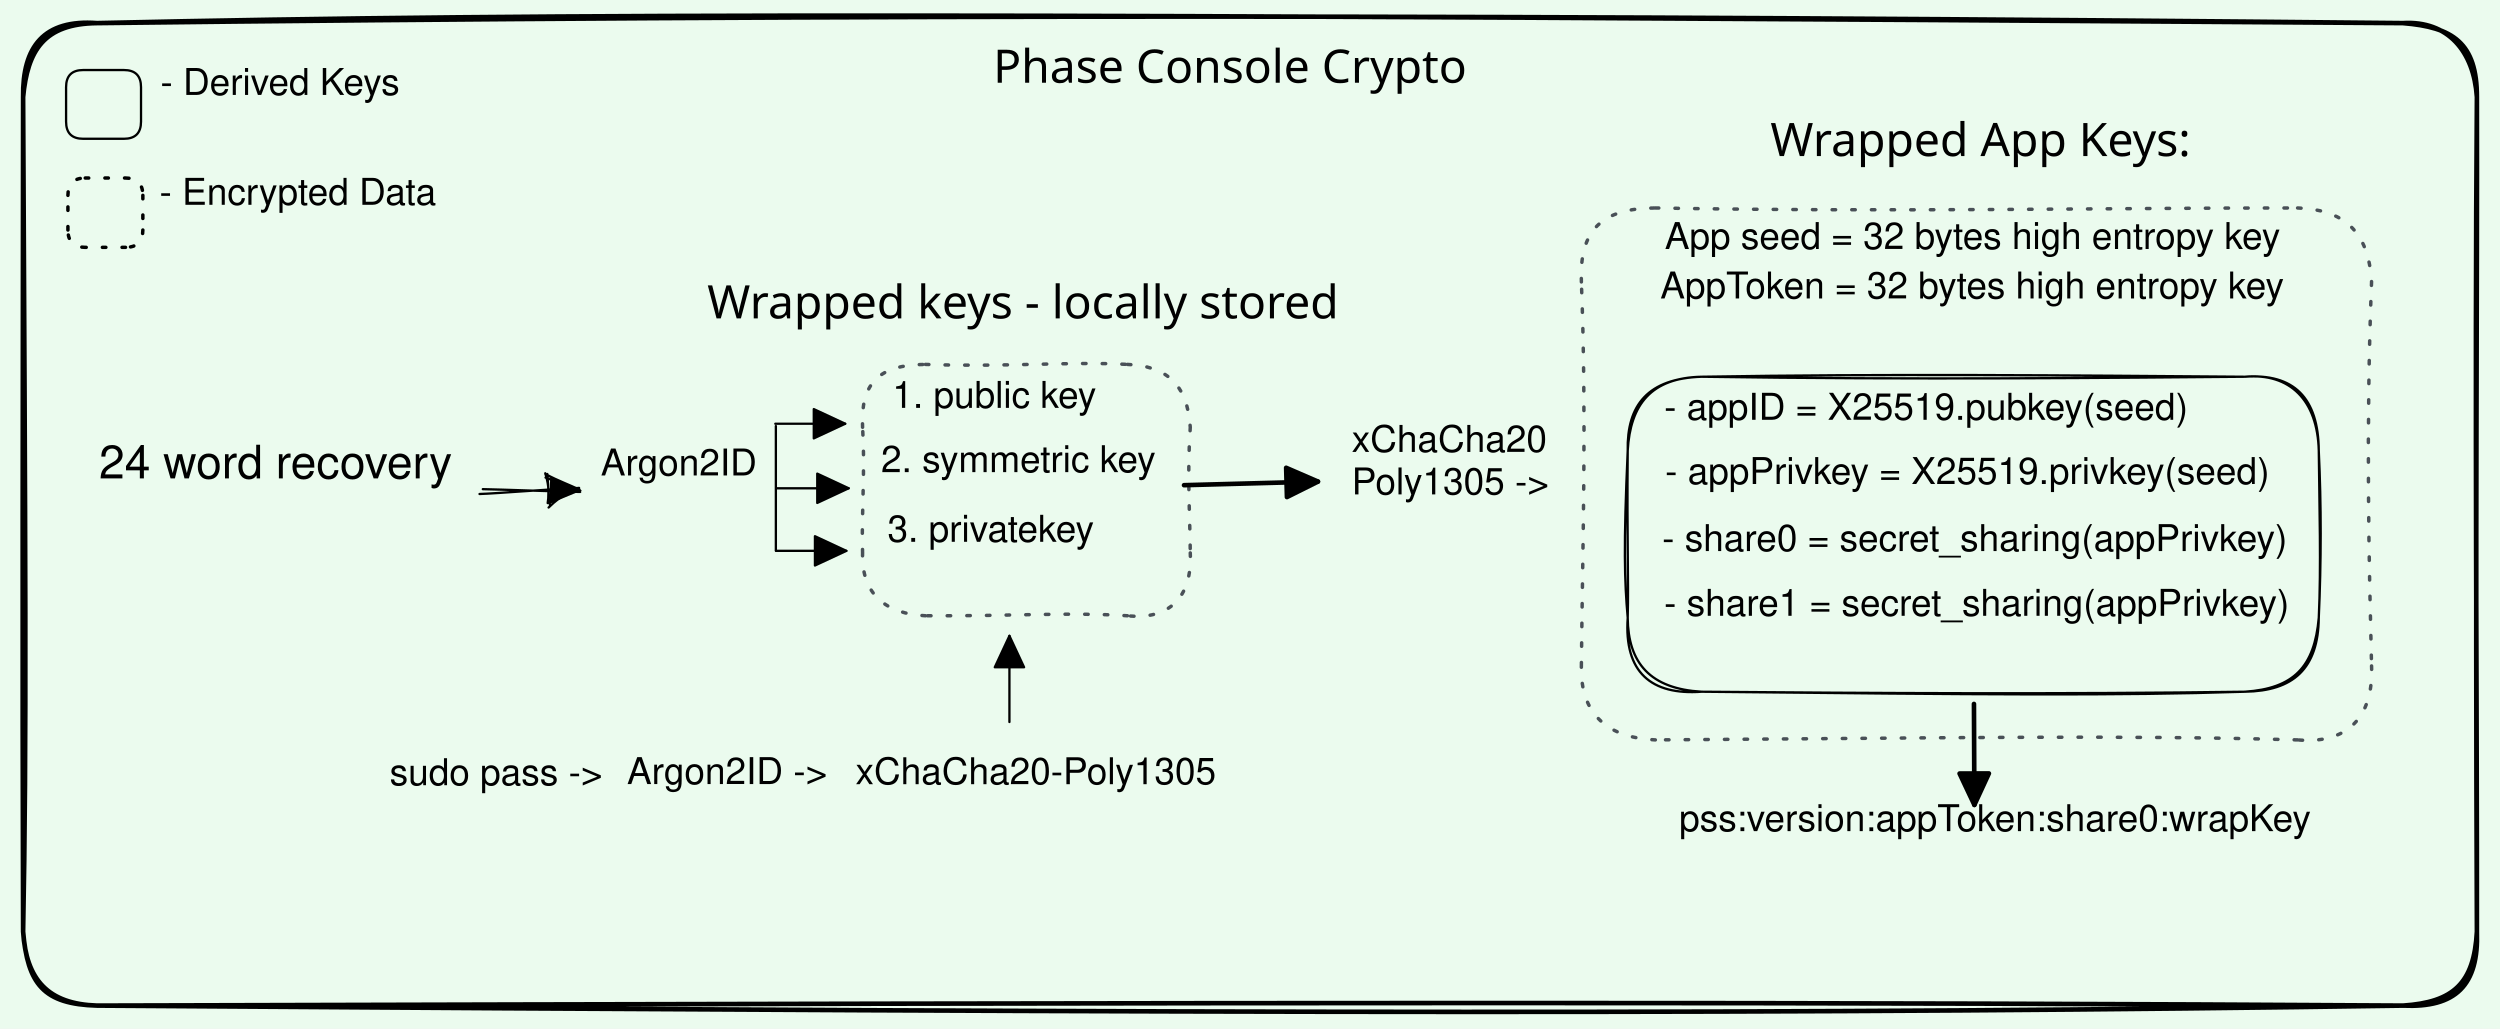
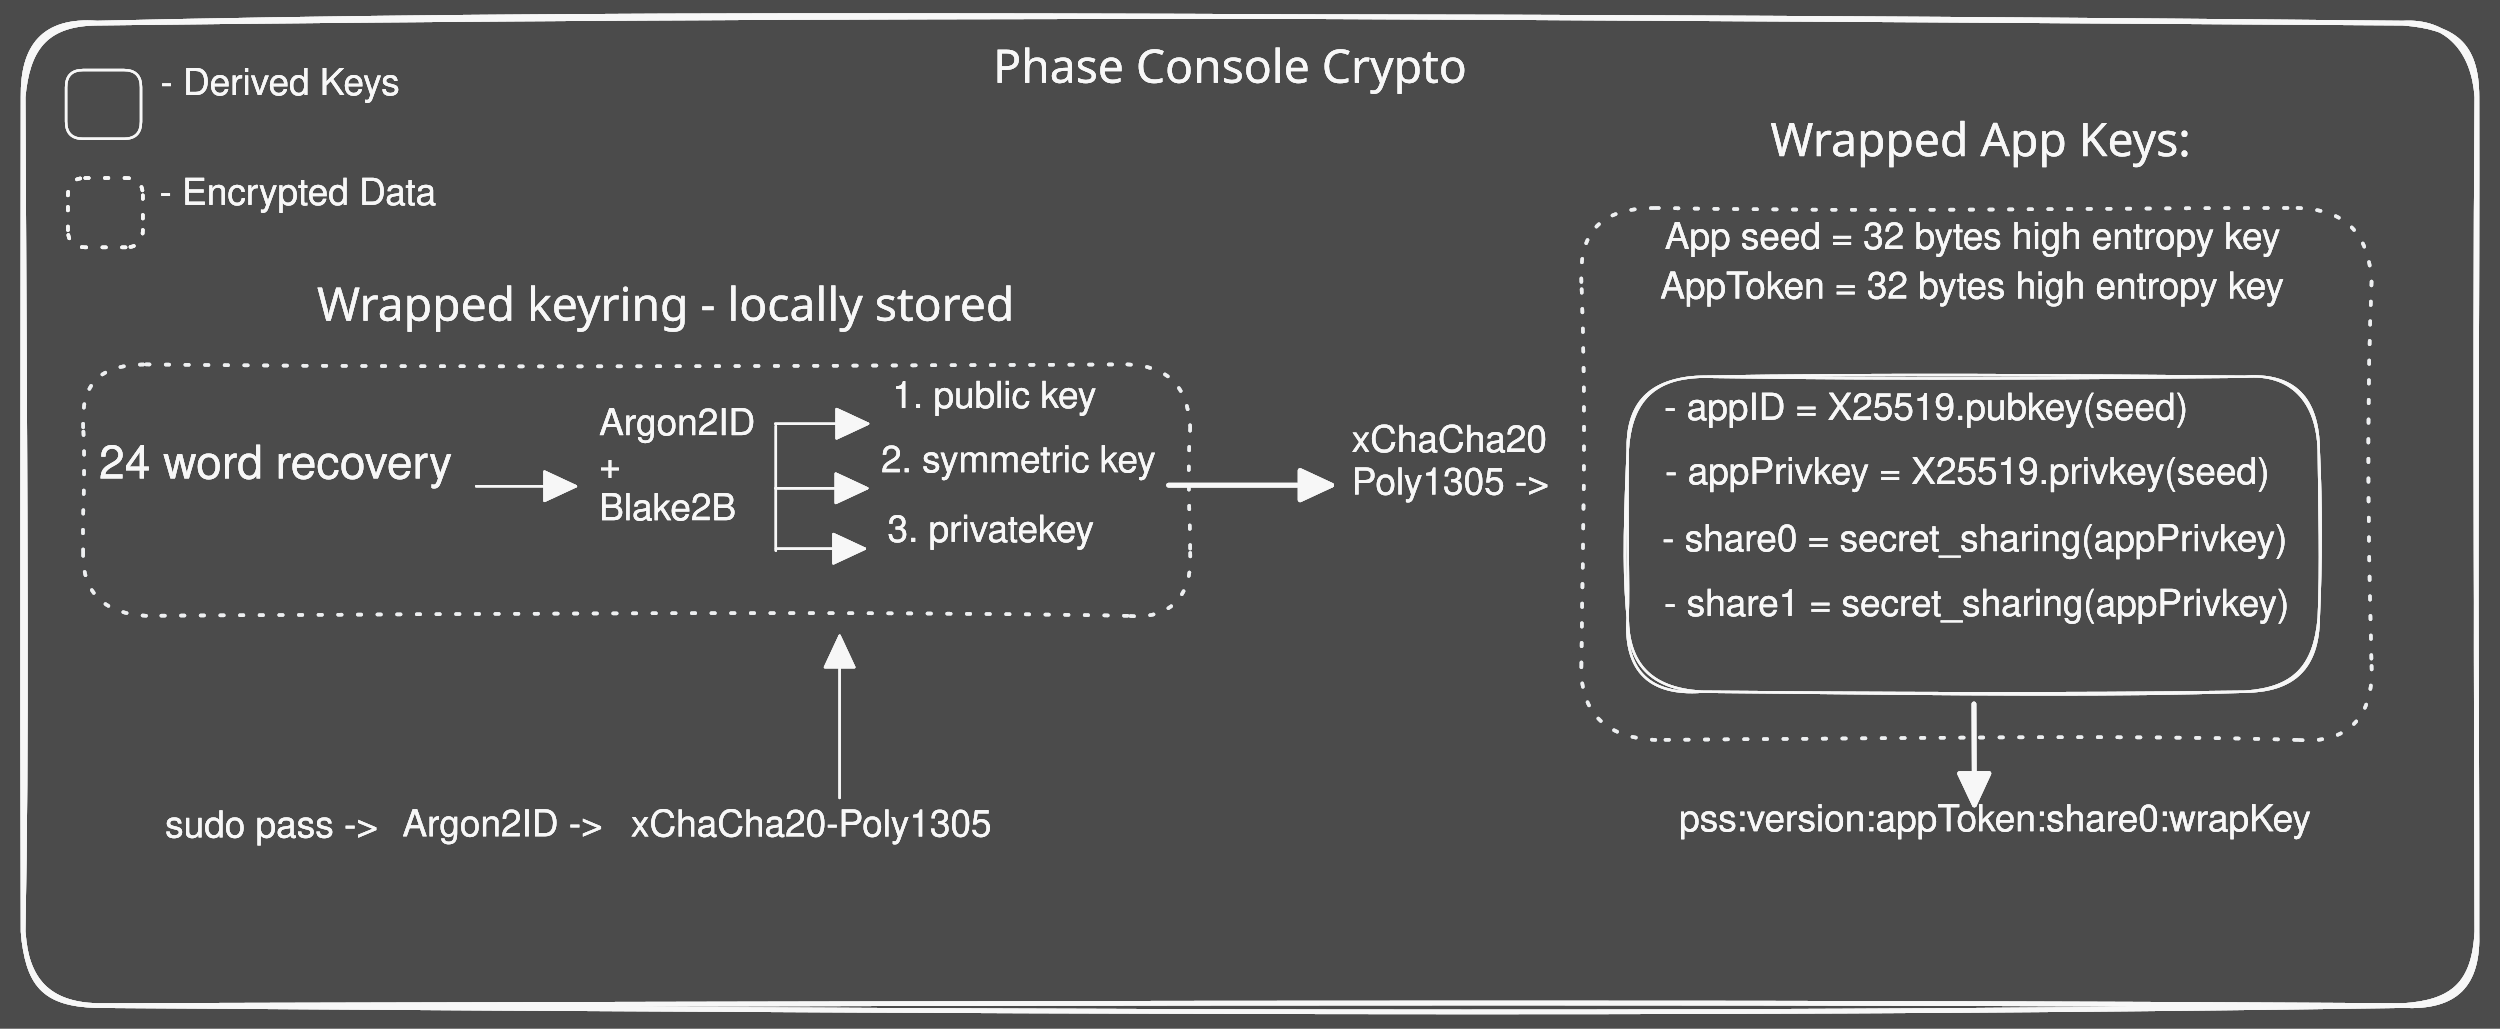
- <svg xmlns="http://www.w3.org/2000/svg" version="1.1" viewBox="0 0 1081.666 445.087" width="2163.333" height="890.174">
+ <svg xmlns="http://www.w3.org/2000/svg" version="1.1" viewBox="0 0 1081.666 445.087" width="2163.333" height="890.174" filter="invert(93%) hue-rotate(180deg)">
  <defs>
    <style class="style-fonts">
      @font-face {
        font-family: "Virgil";
        src: url("https://excalidraw.com/Virgil.woff2");
      }
      @font-face {
        font-family: "Cascadia";
        src: url("https://excalidraw.com/Cascadia.woff2");
      }
    </style>
  </defs>
-   <rect x="0" y="0" width="1081.666" height="445.087" fill="#ebfbee" />
+   <rect x="0" y="0" width="1081.666" height="445.087" fill="#ffffff" />
  <g transform="translate(42.83433 201.8395) rotate(0 76.36667 11.5)">
    <text x="0" y="0" font-family="Helvetica, Segoe UI Emoji" font-size="20px" fill="#000000" text-anchor="start" style="white-space: pre;" direction="ltr" dominant-baseline="text-before-edge">24 word recovery</text>
  </g>
  <g transform="translate(386.1001 172.3338) rotate(0 44.11111 9.2)">
    <text x="0" y="0" font-family="Helvetica, Segoe UI Emoji" font-size="16px" fill="#000000" text-anchor="start" style="white-space: pre;" direction="ltr" dominant-baseline="text-before-edge">1. public key</text>
  </g>
  <g transform="translate(383.989 230.2774) rotate(0 44.65556 9.2)">
    <text x="0" y="0" font-family="Helvetica, Segoe UI Emoji" font-size="16px" fill="#000000" text-anchor="start" style="white-space: pre;" direction="ltr" dominant-baseline="text-before-edge">3. privatekey</text>
  </g>
-   <g stroke-linecap="round" transform="translate(373.2075 157.668) rotate(0 70.88813 54.37441)">
-     <path d="M27.19 0 M27.19 0 C61.22 1.22, 90.68 -1.33, 114.59 0 M114.59 0 C131.06 0.68, 140.56 8.17, 141.78 27.19 M141.78 27.19 C140.33 48.64, 141.74 67.19, 141.78 81.56 M141.78 81.56 C142.73 100.96, 132.47 110.65, 114.59 108.75 M114.59 108.75 C89.42 107.1, 64.82 108.97, 27.19 108.75 M27.19 108.75 C10.35 107.97, -0.61 99.62, 0 81.56 M0 81.56 C-0.56 64.93, 1.2 45.36, 0 27.19 M0 27.19 C-0.95 8.04, 7.07 0.12, 27.19 0" stroke="#495057" stroke-width="1.5" fill="none" stroke-dasharray="1.5 7" />
+   <g stroke-linecap="round" transform="translate(35.99712 157.668) rotate(0 239.4933 54.37441)">
+     <path d="M27.19 0 M27.19 0 C184.51 1.74, 339.43 0.4, 451.8 0 M451.8 0 C468.27 0.68, 477.77 8.17, 478.99 27.19 M478.99 27.19 C477.54 48.64, 478.95 67.19, 478.99 81.56 M478.99 81.56 C479.95 100.96, 469.68 110.65, 451.8 108.75 M451.8 108.75 C335 106.75, 218.5 107.74, 27.19 108.75 M27.19 108.75 C10.35 107.97, -0.61 99.62, 0 81.56 M0 81.56 C-0.56 64.93, 1.2 45.36, 0 27.19 M0 27.19 C-0.95 8.04, 7.07 0.12, 27.19 0" stroke="#495057" stroke-width="1.5" fill="none" stroke-dasharray="1.5 7" />
  </g>
  <g stroke-linecap="round" transform="translate(10 10) rotate(0 530.8332 212.5436)">
    <path d="M32 0 M32 0 C231.88 -4.58, 431.67 -4.07, 1029.67 0 M32 0 C351.82 -3.88, 670.69 -3.61, 1029.67 0 M1029.67 0 C1049.05 -1.18, 1060.37 12.12, 1061.67 32 M1029.67 0 C1051.24 1.71, 1061.73 8.56, 1061.67 32 M1061.67 32 C1060.65 165.04, 1061.79 301.37, 1061.67 393.09 M1061.67 32 C1061.89 120.11, 1060.93 207.09, 1061.67 393.09 M1061.67 393.09 C1062.53 416.36, 1052.44 426.14, 1029.67 425.09 M1061.67 393.09 C1060.48 415.48, 1051.48 423.69, 1029.67 425.09 M1029.67 425.09 C779.42 428.86, 530.3 428.57, 32 425.09 M1029.67 425.09 C791.97 423.57, 555 423.63, 32 425.09 M32 425.09 C8.78 424.46, 1.96 415.81, 0 393.09 M32 425.09 C10.77 424.45, 1.32 413.92, 0 393.09 M0 393.09 C1.6 310.81, 0.96 228.66, 0 32 M0 393.09 C-0.4 273.46, -0.09 154.81, 0 32 M0 32 C1.89 11.81, 9.01 0.22, 32 0 M0 32 C-0.31 10.05, 8.98 -1.7, 32 0" stroke="#000000" stroke-width="2" fill="none" />
  </g>
  <g transform="translate(381.1885 200.1586) rotate(0 59.42222 9.2)">
    <text x="0" y="0" font-family="Helvetica, Segoe UI Emoji" font-size="16px" fill="#000000" text-anchor="start" style="white-space: pre;" direction="ltr" dominant-baseline="text-before-edge">2. symmetric key</text>
  </g>
-   <g transform="translate(259.9385 201.5872) rotate(0 33.75555 9.2)">
+   <g transform="translate(259.2391 184.1029) rotate(0 33.75555 27.6)">
    <text x="0" y="0" font-family="Helvetica, Segoe UI Emoji" font-size="16px" fill="#000000" text-anchor="start" style="white-space: pre;" direction="ltr" dominant-baseline="text-before-edge">Argon2ID</text>
+     <text x="0" y="18.4" font-family="Helvetica, Segoe UI Emoji" font-size="16px" fill="#000000" text-anchor="start" style="white-space: pre;" direction="ltr" dominant-baseline="text-before-edge">      + </text>
+     <text x="0" y="36.8" font-family="Helvetica, Segoe UI Emoji" font-size="16px" fill="#000000" text-anchor="start" style="white-space: pre;" direction="ltr" dominant-baseline="text-before-edge">Blake2B</text>
  </g>
  <g stroke-linecap="round">
-     <g transform="translate(208.8154 212.6075) rotate(0 20.43661 -0.1731489)">
-       <path d="M0.08 -0.97 C7.18 -0.85, 35.46 0.19, 42.21 0.24 M-1.34 1.13 C5.71 0.95, 34.3 -1.38, 41.7 -1.48" stroke="#000000" stroke-width="1" fill="none" />
+     <g transform="translate(206.0179 210.3781) rotate(0 21.58107 0)">
+       <path d="M0 0 C7.19 0, 35.97 0, 43.16 0 M0 0 C7.19 0, 35.97 0, 43.16 0" stroke="#000000" stroke-width="1" fill="none" />
    </g>
-     <g transform="translate(208.8154 212.6075) rotate(0 20.43661 -0.1731489)">
-       <path d="M43 -0.46 L28.9 5.38 L29.22 -6.41 L40.77 -1.45" stroke="none" stroke-width="0" fill="#000000" fill-rule="evenodd" />
-       <path d="M40.49 -0.43 C39.08 -0.55, 34.38 1.21, 28.55 6.98 M41.84 -0.87 C38.42 0.6, 35.48 1.19, 28.64 4.96 M29.18 6.16 C28.22 0.96, 29.11 -1.35, 27.11 -7.85 M28.15 5.06 C28.57 2.61, 28.62 -0.68, 27.99 -7.52 M27.23 -5.97 C32.95 -3.71, 37.21 -3.14, 42.13 -0.3 M27.11 -7.56 C32.71 -4.48, 38.12 -2.7, 41.68 -0.77 M41.7 -1.48 C41.7 -1.48, 41.7 -1.48, 41.7 -1.48 M41.7 -1.48 C41.7 -1.48, 41.7 -1.48, 41.7 -1.48" stroke="#000000" stroke-width="1" fill="none" />
+     <g transform="translate(206.0179 210.3781) rotate(0 21.58107 0)">
+       <path d="M43.16 0 L29.57 6.34 L29.57 -6.34 L43.16 0" stroke="none" stroke-width="0" fill="#000000" fill-rule="evenodd" />
+       <path d="M43.16 0 C39.29 1.81, 35.41 3.61, 29.57 6.34 M43.16 0 C40.43 1.27, 37.7 2.55, 29.57 6.34 M29.57 6.34 C29.57 2.99, 29.57 -0.35, 29.57 -6.34 M29.57 6.34 C29.57 2.4, 29.57 -1.54, 29.57 -6.34 M29.57 -6.34 C33.4 -4.55, 37.22 -2.77, 43.16 0 M29.57 -6.34 C34.29 -4.14, 39.01 -1.93, 43.16 0 M43.16 0 C43.16 0, 43.16 0, 43.16 0 M43.16 0 C43.16 0, 43.16 0, 43.16 0" stroke="#000000" stroke-width="1" fill="none" />
    </g>
  </g>
  <mask />
-   <g transform="translate(168.5992 335.5872) rotate(0 46.01111 9.2)">
+   <g transform="translate(71.44654 358.165) rotate(0 46.01111 9.2)">
    <text x="0" y="0" font-family="Helvetica, Segoe UI Emoji" font-size="16px" fill="#000000" text-anchor="start" style="white-space: pre;" direction="ltr" dominant-baseline="text-before-edge">sudo pass -&gt;</text>
  </g>
-   <g transform="translate(271.2718 335.1061) rotate(0 43.31111 9.2)">
+   <g transform="translate(174.1191 357.6838) rotate(0 43.31111 9.2)">
    <text x="0" y="0" font-family="Helvetica, Segoe UI Emoji" font-size="16px" fill="#000000" text-anchor="start" style="white-space: pre;" direction="ltr" dominant-baseline="text-before-edge">Argon2ID -&gt;</text>
  </g>
-   <g transform="translate(370.1409 335.1676) rotate(0 77.97778 9.2)">
+   <g transform="translate(272.9882 357.7453) rotate(0 77.97778 9.2)">
    <text x="0" y="0" font-family="Helvetica, Segoe UI Emoji" font-size="16px" fill="#000000" text-anchor="start" style="white-space: pre;" direction="ltr" dominant-baseline="text-before-edge">xChaCha20-Poly1305</text>
  </g>
  <g stroke-linecap="round" transform="translate(684.2061 89.97957) rotate(0 170.9447 115.0744)">
    <path d="M32 0 M32 0 C135.75 1.85, 235.97 -0.11, 309.89 0 M309.89 0 C329.57 0.68, 340.67 9.78, 341.89 32 M341.89 32 C339.4 94.81, 340.81 154.73, 341.89 198.15 M341.89 198.15 C342.85 220.76, 330.98 232.05, 309.89 230.15 M309.89 230.15 C232.91 227.94, 156.37 229.38, 32 230.15 M32 230.15 C11.96 229.37, -0.61 219.41, 0 198.15 M0 198.15 C0.52 145.71, 2.29 90.33, 0 32 M0 32 C-0.95 9.65, 8.67 0.12, 32 0" stroke="#495057" stroke-width="1.5" fill="none" stroke-dasharray="1.5 7" />
  </g>
  <g transform="translate(765.997 52.01026) rotate(0 90.01111 12.5)">
    <text x="0" y="0" font-family="Virgil, Segoe UI Emoji" font-size="20px" fill="#000000" text-anchor="start" style="white-space: pre;" direction="ltr" dominant-baseline="text-before-edge">Wrapped App Keys:</text>
  </g>
  <g transform="translate(720.2927 103.595) rotate(0 133.0889 9.2)">
    <text x="0" y="0" font-family="Helvetica, Segoe UI Emoji" font-size="16px" fill="#000000" text-anchor="start" style="white-space: pre;" direction="ltr" dominant-baseline="text-before-edge">App seed = 32 bytes high entropy key</text>
  </g>
  <g transform="translate(726.5126 355.4754) rotate(0 136.6111 9.2)">
    <text x="0" y="0" font-family="Helvetica, Segoe UI Emoji" font-size="16px" fill="#000000" text-anchor="start" style="white-space: pre;" direction="ltr" dominant-baseline="text-before-edge">pss:version:appToken:share0:wrapKey</text>
  </g>
  <g transform="translate(584.832 191.3938) rotate(0 42.64444 18.4)">
    <text x="0" y="0" font-family="Helvetica, Segoe UI Emoji" font-size="16px" fill="#000000" text-anchor="start" style="white-space: pre;" direction="ltr" dominant-baseline="text-before-edge">xChaCha20</text>
    <text x="0" y="18.4" font-family="Helvetica, Segoe UI Emoji" font-size="16px" fill="#000000" text-anchor="start" style="white-space: pre;" direction="ltr" dominant-baseline="text-before-edge">Poly1305 -&gt;</text>
  </g>
  <g stroke-linecap="round">
-     <g transform="translate(512.2925 209.9249) rotate(0 28.96852 -0.7823097)">
-       <path d="M0 0 C9.66 -0.26, 48.28 -1.3, 57.94 -1.56 M0 0 C9.66 -0.26, 48.28 -1.3, 57.94 -1.56" stroke="#000000" stroke-width="2" fill="none" />
+     <g transform="translate(505.6246 209.9249) rotate(0 35.24817 0)">
+       <path d="M0 0 C11.75 0, 58.75 0, 70.5 0 M0 0 C11.75 0, 58.75 0, 70.5 0" stroke="#000000" stroke-width="2" fill="none" />
    </g>
-     <g transform="translate(512.2925 209.9249) rotate(0 28.96852 -0.7823097)">
-       <path d="M57.94 -1.56 L44.52 5.14 L44.18 -7.53 L57.94 -1.56" stroke="none" stroke-width="0" fill="#000000" fill-rule="evenodd" />
-       <path d="M57.94 -1.56 C54.33 0.24, 50.73 2.04, 44.52 5.14 M57.94 -1.56 C53.82 0.49, 49.71 2.55, 44.52 5.14 M44.52 5.14 C44.44 2.4, 44.37 -0.34, 44.18 -7.53 M44.52 5.14 C44.42 1.46, 44.32 -2.22, 44.18 -7.53 M44.18 -7.53 C48.56 -5.63, 52.94 -3.73, 57.94 -1.56 M44.18 -7.53 C48.88 -5.5, 53.57 -3.46, 57.94 -1.56 M57.94 -1.56 C57.94 -1.56, 57.94 -1.56, 57.94 -1.56 M57.94 -1.56 C57.94 -1.56, 57.94 -1.56, 57.94 -1.56" stroke="#000000" stroke-width="2" fill="none" />
+     <g transform="translate(505.6246 209.9249) rotate(0 35.24817 0)">
+       <path d="M70.5 0 L56.9 6.34 L56.9 -6.34 L70.5 0" stroke="none" stroke-width="0" fill="#000000" fill-rule="evenodd" />
+       <path d="M70.5 0 C66.84 1.7, 63.19 3.41, 56.9 6.34 M70.5 0 C66.33 1.94, 62.16 3.89, 56.9 6.34 M56.9 6.34 C56.9 3.6, 56.9 0.86, 56.9 -6.34 M56.9 6.34 C56.9 2.66, 56.9 -1.02, 56.9 -6.34 M56.9 -6.34 C61.23 -4.32, 65.56 -2.3, 70.5 0 M56.9 -6.34 C61.54 -4.17, 66.19 -2.01, 70.5 0 M70.5 0 C70.5 0, 70.5 0, 70.5 0 M70.5 0 C70.5 0, 70.5 0, 70.5 0" stroke="#000000" stroke-width="2" fill="none" />
    </g>
  </g>
  <mask />
  <g transform="translate(718.3429 125) rotate(0 134.8556 9.2)">
    <text x="0" y="0" font-family="Helvetica, Segoe UI Emoji" font-size="16px" fill="#000000" text-anchor="start" style="white-space: pre;" direction="ltr" dominant-baseline="text-before-edge">AppToken = 32 bytes high entropy key</text>
  </g>
  <g transform="translate(720.0129 177.4911) rotate(0 113.3 9.2)">
    <text x="0" y="0" font-family="Helvetica, Segoe UI Emoji" font-size="16px" fill="#000000" text-anchor="start" style="white-space: pre;" direction="ltr" dominant-baseline="text-before-edge">- appID = X25519.pubkey(seed)</text>
  </g>
  <g transform="translate(720.4352 205.2911) rotate(0 130.7222 9.2)">
    <text x="0" y="0" font-family="Helvetica, Segoe UI Emoji" font-size="16px" fill="#000000" text-anchor="start" style="white-space: pre;" direction="ltr" dominant-baseline="text-before-edge">- appPrivkey = X25519.privkey(seed)</text>
  </g>
  <g transform="translate(719.1463 234.2911) rotate(0 135.2111 9.2)">
    <text x="0" y="0" font-family="Helvetica, Segoe UI Emoji" font-size="16px" fill="#000000" text-anchor="start" style="white-space: pre;" direction="ltr" dominant-baseline="text-before-edge">- share0 = secret_sharing(appPrivkey)</text>
  </g>
  <g transform="translate(719.9874 262.31) rotate(0 135.2111 9.2)">
    <text x="0" y="0" font-family="Helvetica, Segoe UI Emoji" font-size="16px" fill="#000000" text-anchor="start" style="white-space: pre;" direction="ltr" dominant-baseline="text-before-edge">- share1 = secret_sharing(appPrivkey)</text>
  </g>
  <g stroke-linecap="round" transform="translate(704.255 163.0011) rotate(0 149.5 68.14136)">
    <path d="M32 0 M32 0 C110.78 -1.34, 191.47 -0.6, 267 0 M32 0 C123.75 1.4, 213.73 0.45, 267 0 M267 0 C286.63 -1.76, 298.44 10.2, 299 32 M267 0 C288.16 -1.52, 298.87 9.02, 299 32 M299 32 C299.25 56.28, 300.03 82.17, 299 104.28 M299 32 C300.13 55.34, 300.09 80.21, 299 104.28 M299 104.28 C297.14 125.48, 288.21 134.91, 267 136.28 M299 104.28 C298.81 126.28, 287.99 136.02, 267 136.28 M267 136.28 C187.6 137.39, 106.48 136.9, 32 136.28 M267 136.28 C211.28 138.09, 155.69 137.57, 32 136.28 M32 136.28 C9.81 135.03, 0.18 123.94, 0 104.28 M32 136.28 C10.2 137.89, -1.67 127.91, 0 104.28 M0 104.28 C-1.41 88.36, -1.85 73.39, 0 32 M0 104.28 C0.44 87.26, -0.36 72.16, 0 32 M0 32 C1.12 11.97, 10.15 0.45, 32 0 M0 32 C-0.43 12.16, 8.8 0.79, 32 0" stroke="#000000" stroke-width="1" fill="none" />
  </g>
  <g stroke-linecap="round">
    <g transform="translate(854.0655 304.5767) rotate(0 0.08777497 21.83923)">
      <path d="M0 0 C0.03 7.28, 0.15 36.4, 0.18 43.68 M0 0 C0.03 7.28, 0.15 36.4, 0.18 43.68" stroke="#000000" stroke-width="2" fill="none" />
    </g>
    <g transform="translate(854.0655 304.5767) rotate(0 0.08777497 21.83923)">
      <path d="M0.18 43.68 L-6.22 30.11 L6.46 30.06 L0.18 43.68" stroke="none" stroke-width="0" fill="#000000" fill-rule="evenodd" />
      <path d="M0.18 43.68 C-1.69 39.73, -3.55 35.77, -6.22 30.11 M0.18 43.68 C-1.25 40.66, -2.67 37.65, -6.22 30.11 M-6.22 30.11 C-3.6 30.1, -0.99 30.09, 6.46 30.06 M-6.22 30.11 C-3.46 30.1, -0.69 30.09, 6.46 30.06 M6.46 30.06 C4.98 33.27, 3.49 36.48, 0.18 43.68 M6.46 30.06 C4.51 34.29, 2.55 38.53, 0.18 43.68 M0.18 43.68 C0.18 43.68, 0.18 43.68, 0.18 43.68 M0.18 43.68 C0.18 43.68, 0.18 43.68, 0.18 43.68" stroke="#000000" stroke-width="2" fill="none" />
    </g>
  </g>
  <mask />
  <g stroke-linecap="round">
    <g transform="translate(335.6885 184.3372) rotate(0 0 26.95719)">
      <path d="M0 0 C0 8.99, 0 44.93, 0 53.91 M0 0 C0 8.99, 0 44.93, 0 53.91" stroke="#000000" stroke-width="1" fill="none" />
    </g>
  </g>
  <mask />
  <g stroke-linecap="round">
-     <g transform="translate(335.4578 183.3372) rotate(0 15.11534 0)">
-       <path d="M0 0 C5.04 0, 25.19 0, 30.23 0 M0 0 C5.04 0, 25.19 0, 30.23 0" stroke="#000000" stroke-width="1" fill="none" />
+     <g transform="translate(335.4578 183.3372) rotate(0 20.05223 0)">
+       <path d="M0 0 C6.68 0, 33.42 0, 40.1 0 M0 0 C6.68 0, 33.42 0, 40.1 0" stroke="#000000" stroke-width="1" fill="none" />
    </g>
-     <g transform="translate(335.4578 183.3372) rotate(0 15.11534 0)">
-       <path d="M30.23 0 L16.64 6.34 L16.64 -6.34 L30.23 0" stroke="none" stroke-width="0" fill="#000000" fill-rule="evenodd" />
-       <path d="M30.23 0 C27.4 1.32, 24.57 2.64, 16.64 6.34 M30.23 0 C27 1.5, 23.78 3.01, 16.64 6.34 M16.64 6.34 C16.64 2.36, 16.64 -1.63, 16.64 -6.34 M16.64 6.34 C16.64 1.66, 16.64 -3.02, 16.64 -6.34 M16.64 -6.34 C20.82 -4.39, 25.01 -2.43, 30.23 0 M16.64 -6.34 C21.05 -4.28, 25.47 -2.22, 30.23 0 M30.23 0 C30.23 0, 30.23 0, 30.23 0 M30.23 0 C30.23 0, 30.23 0, 30.23 0" stroke="#000000" stroke-width="1" fill="none" />
+     <g transform="translate(335.4578 183.3372) rotate(0 20.05223 0)">
+       <path d="M40.1 0 L26.51 6.34 L26.51 -6.34 L40.1 0" stroke="none" stroke-width="0" fill="#000000" fill-rule="evenodd" />
+       <path d="M40.1 0 C37.27 1.32, 34.44 2.64, 26.51 6.34 M40.1 0 C36.88 1.5, 33.65 3.01, 26.51 6.34 M26.51 6.34 C26.51 2.36, 26.51 -1.63, 26.51 -6.34 M26.51 6.34 C26.51 1.66, 26.51 -3.02, 26.51 -6.34 M26.51 -6.34 C30.7 -4.39, 34.88 -2.43, 40.1 0 M26.51 -6.34 C30.92 -4.28, 35.34 -2.22, 40.1 0 M40.1 0 C40.1 0, 40.1 0, 40.1 0 M40.1 0 C40.1 0, 40.1 0, 40.1 0" stroke="#000000" stroke-width="1" fill="none" />
    </g>
  </g>
  <mask />
  <g stroke-linecap="round">
-     <g transform="translate(336.1885 211.2618) rotate(0 15.5 0)">
-       <path d="M0 0 C5.17 0, 25.83 0, 31 0 M0 0 C5.17 0, 25.83 0, 31 0" stroke="#000000" stroke-width="1" fill="none" />
+     <g transform="translate(335.4753 211.2618) rotate(0 19.86079 0)">
+       <path d="M0 0 C6.62 0, 33.1 0, 39.72 0 M0 0 C6.62 0, 33.1 0, 39.72 0" stroke="#000000" stroke-width="1" fill="none" />
    </g>
-     <g transform="translate(336.1885 211.2618) rotate(0 15.5 0)">
-       <path d="M31 0 L17.41 6.34 L17.41 -6.34 L31 0" stroke="none" stroke-width="0" fill="#000000" fill-rule="evenodd" />
-       <path d="M31 0 C28.17 1.32, 25.34 2.64, 17.41 6.34 M31 0 C27.77 1.5, 24.55 3.01, 17.41 6.34 M17.41 6.34 C17.41 2.36, 17.41 -1.63, 17.41 -6.34 M17.41 6.34 C17.41 1.66, 17.41 -3.02, 17.41 -6.34 M17.41 -6.34 C21.59 -4.39, 25.78 -2.43, 31 0 M17.41 -6.34 C21.82 -4.28, 26.23 -2.22, 31 0 M31 0 C31 0, 31 0, 31 0 M31 0 C31 0, 31 0, 31 0" stroke="#000000" stroke-width="1" fill="none" />
+     <g transform="translate(335.4753 211.2618) rotate(0 19.86079 0)">
+       <path d="M39.72 0 L26.13 6.34 L26.13 -6.34 L39.72 0" stroke="none" stroke-width="0" fill="#000000" fill-rule="evenodd" />
+       <path d="M39.72 0 C36.89 1.32, 34.06 2.64, 26.13 6.34 M39.72 0 C36.5 1.5, 33.27 3.01, 26.13 6.34 M26.13 6.34 C26.13 2.36, 26.13 -1.63, 26.13 -6.34 M26.13 6.34 C26.13 1.66, 26.13 -3.02, 26.13 -6.34 M26.13 -6.34 C30.31 -4.39, 34.5 -2.43, 39.72 0 M26.13 -6.34 C30.54 -4.28, 34.96 -2.22, 39.72 0 M39.72 0 C39.72 0, 39.72 0, 39.72 0 M39.72 0 C39.72 0, 39.72 0, 39.72 0" stroke="#000000" stroke-width="1" fill="none" />
    </g>
  </g>
  <mask />
  <g stroke-linecap="round">
-     <g transform="translate(335.7456 238.3372) rotate(0 15.22146 0)">
-       <path d="M0 0 C5.07 0, 25.37 0, 30.44 0 M0 0 C5.07 0, 25.37 0, 30.44 0" stroke="#000000" stroke-width="1" fill="none" />
+     <g transform="translate(335.7456 237.4134) rotate(0 19.22451 0)">
+       <path d="M0 0 C6.41 0, 32.04 0, 38.45 0 M0 0 C6.41 0, 32.04 0, 38.45 0" stroke="#000000" stroke-width="1" fill="none" />
    </g>
-     <g transform="translate(335.7456 238.3372) rotate(0 15.22146 0)">
-       <path d="M30.44 0 L16.85 6.34 L16.85 -6.34 L30.44 0" stroke="none" stroke-width="0" fill="#000000" fill-rule="evenodd" />
-       <path d="M30.44 0 C27.61 1.32, 24.78 2.64, 16.85 6.34 M30.44 0 C27.22 1.5, 23.99 3.01, 16.85 6.34 M16.85 6.34 C16.85 2.36, 16.85 -1.63, 16.85 -6.34 M16.85 6.34 C16.85 1.66, 16.85 -3.02, 16.85 -6.34 M16.85 -6.34 C21.04 -4.39, 25.22 -2.43, 30.44 0 M16.85 -6.34 C21.26 -4.28, 25.68 -2.22, 30.44 0 M30.44 0 C30.44 0, 30.44 0, 30.44 0 M30.44 0 C30.44 0, 30.44 0, 30.44 0" stroke="#000000" stroke-width="1" fill="none" />
+     <g transform="translate(335.7456 237.4134) rotate(0 19.22451 0)">
+       <path d="M38.45 0 L24.85 6.34 L24.85 -6.34 L38.45 0" stroke="none" stroke-width="0" fill="#000000" fill-rule="evenodd" />
+       <path d="M38.45 0 C35.62 1.32, 32.78 2.64, 24.85 6.34 M38.45 0 C35.22 1.5, 32 3.01, 24.85 6.34 M24.85 6.34 C24.85 2.36, 24.85 -1.63, 24.85 -6.34 M24.85 6.34 C24.85 1.66, 24.85 -3.02, 24.85 -6.34 M24.85 -6.34 C29.04 -4.39, 33.23 -2.43, 38.45 0 M24.85 -6.34 C29.27 -4.28, 33.68 -2.22, 38.45 0 M38.45 0 C38.45 0, 38.45 0, 38.45 0 M38.45 0 C38.45 0, 38.45 0, 38.45 0" stroke="#000000" stroke-width="1" fill="none" />
    </g>
  </g>
  <mask />
  <g stroke-linecap="round">
-     <g transform="translate(436.7462 312.3838) rotate(0 0 -18.64188)">
-       <path d="M0 0 C0 -6.21, 0 -31.07, 0 -37.28 M0 0 C0 -6.21, 0 -31.07, 0 -37.28" stroke="#000000" stroke-width="1" fill="none" />
+     <g transform="translate(363.286 345.2444) rotate(0 0 -35.07217)">
+       <path d="M0 0 C0 -11.69, 0 -58.45, 0 -70.14 M0 0 C0 -11.69, 0 -58.45, 0 -70.14" stroke="#000000" stroke-width="1" fill="none" />
    </g>
-     <g transform="translate(436.7462 312.3838) rotate(0 0 -18.64188)">
-       <path d="M0 -37.28 L6.34 -23.69 L-6.34 -23.69 L0 -37.28" stroke="none" stroke-width="0" fill="#000000" fill-rule="evenodd" />
-       <path d="M0 -37.28 C1.32 -34.45, 2.64 -31.62, 6.34 -23.69 M0 -37.28 C1.5 -34.06, 3.01 -30.83, 6.34 -23.69 M6.34 -23.69 C2.36 -23.69, -1.63 -23.69, -6.34 -23.69 M6.34 -23.69 C1.66 -23.69, -3.02 -23.69, -6.34 -23.69 M-6.34 -23.69 C-4.39 -27.88, -2.43 -32.06, 0 -37.28 M-6.34 -23.69 C-4.28 -28.1, -2.22 -32.52, 0 -37.28 M0 -37.28 C0 -37.28, 0 -37.28, 0 -37.28 M0 -37.28 C0 -37.28, 0 -37.28, 0 -37.28" stroke="#000000" stroke-width="1" fill="none" />
+     <g transform="translate(363.286 345.2444) rotate(0 0 -35.07217)">
+       <path d="M0 -70.14 L6.34 -56.55 L-6.34 -56.55 L0 -70.14" stroke="none" stroke-width="0" fill="#000000" fill-rule="evenodd" />
+       <path d="M0 -70.14 C1.32 -67.31, 2.64 -64.48, 6.34 -56.55 M0 -70.14 C1.5 -66.92, 3.01 -63.69, 6.34 -56.55 M6.34 -56.55 C2.36 -56.55, -1.63 -56.55, -6.34 -56.55 M6.34 -56.55 C1.66 -56.55, -3.02 -56.55, -6.34 -56.55 M-6.34 -56.55 C-4.39 -60.74, -2.43 -64.92, 0 -70.14 M-6.34 -56.55 C-4.28 -60.96, -2.22 -65.38, 0 -70.14 M0 -70.14 C0 -70.14, 0 -70.14, 0 -70.14 M0 -70.14 C0 -70.14, 0 -70.14, 0 -70.14" stroke="#000000" stroke-width="1" fill="none" />
    </g>
  </g>
  <mask />
-   <g transform="translate(306.0146 122.2461) rotate(0 145.9111 12.5)">
-     <text x="0" y="0" font-family="Virgil, Segoe UI Emoji" font-size="20px" fill="#000000" text-anchor="start" style="white-space: pre;" direction="ltr" dominant-baseline="text-before-edge">Wrapped keys - locally stored</text>
+   <g transform="translate(137.1832 123.2276) rotate(0 156.6444 12.5)">
+     <text x="0" y="0" font-family="Virgil, Segoe UI Emoji" font-size="20px" fill="#000000" text-anchor="start" style="white-space: pre;" direction="ltr" dominant-baseline="text-before-edge">Wrapped keyring - locally stored</text>
  </g>
  <g transform="translate(429.7326 20.28146) rotate(0 106.4111 12.5)">
    <text x="0" y="0" font-family="Virgil, Segoe UI Emoji" font-size="20px" fill="#000000" text-anchor="start" style="white-space: pre;" direction="ltr" dominant-baseline="text-before-edge">Phase Console Crypto</text>
  </g>
  <g stroke-linecap="round" transform="translate(28.59167 30.30005) rotate(0 16.20816 14.87686)">
    <path d="M7.44 0 M7.44 0 C11.51 0, 15.58 0, 24.98 0 M7.44 0 C12.2 0, 16.97 0, 24.98 0 M24.98 0 C29.94 0, 32.42 2.48, 32.42 7.44 M24.98 0 C29.94 0, 32.42 2.48, 32.42 7.44 M32.42 7.44 C32.42 13.32, 32.42 19.21, 32.42 22.32 M32.42 7.44 C32.42 12.96, 32.42 18.49, 32.42 22.32 M32.42 22.32 C32.42 27.27, 29.94 29.75, 24.98 29.75 M32.42 22.32 C32.42 27.27, 29.94 29.75, 24.98 29.75 M24.98 29.75 C18.93 29.75, 12.88 29.75, 7.44 29.75 M24.98 29.75 C19.14 29.75, 13.3 29.75, 7.44 29.75 M7.44 29.75 C2.48 29.75, 0 27.27, 0 22.32 M7.44 29.75 C2.48 29.75, 0 27.27, 0 22.32 M0 22.32 C0 19.19, 0 16.07, 0 7.44 M0 22.32 C0 17.22, 0 12.13, 0 7.44 M0 7.44 C0 2.48, 2.48 0, 7.44 0 M0 7.44 C0 2.48, 2.48 0, 7.44 0" stroke="#000000" stroke-width="1" fill="none" />
  </g>
  <g stroke-linecap="round" transform="translate(29.38627 77.0221) rotate(0 16.20816 15)">
    <path d="M7.5 0 M7.5 0 C11.54 0, 15.59 0, 24.92 0 M24.92 0 C29.92 0, 32.42 2.5, 32.42 7.5 M32.42 7.5 C32.42 12.81, 32.42 18.11, 32.42 22.5 M32.42 22.5 C32.42 27.5, 29.92 30, 24.92 30 M24.92 30 C18.03 30, 11.14 30, 7.5 30 M7.5 30 C2.5 30, 0 27.5, 0 22.5 M0 22.5 C0 18.2, 0 13.89, 0 7.5 M0 7.5 C0 2.5, 2.5 0, 7.5 0" stroke="#000000" stroke-width="1.5" fill="none" stroke-dasharray="1.5 7" />
  </g>
  <g transform="translate(69.01296 84.47367) rotate(0 59.83333 9.2)">
    <text x="0" y="0" font-family="Helvetica, Segoe UI Emoji" font-size="16px" fill="#000000" text-anchor="start" style="white-space: pre;" direction="ltr" dominant-baseline="text-before-edge">- Encrypted Data</text>
  </g>
  <g transform="translate(69.41716 36.94957) rotate(0 51.75555 9.2)">
    <text x="0" y="0" font-family="Helvetica, Segoe UI Emoji" font-size="16px" fill="#000000" text-anchor="start" style="white-space: pre;" direction="ltr" dominant-baseline="text-before-edge">- Derived Keys</text>
  </g>
</svg>
